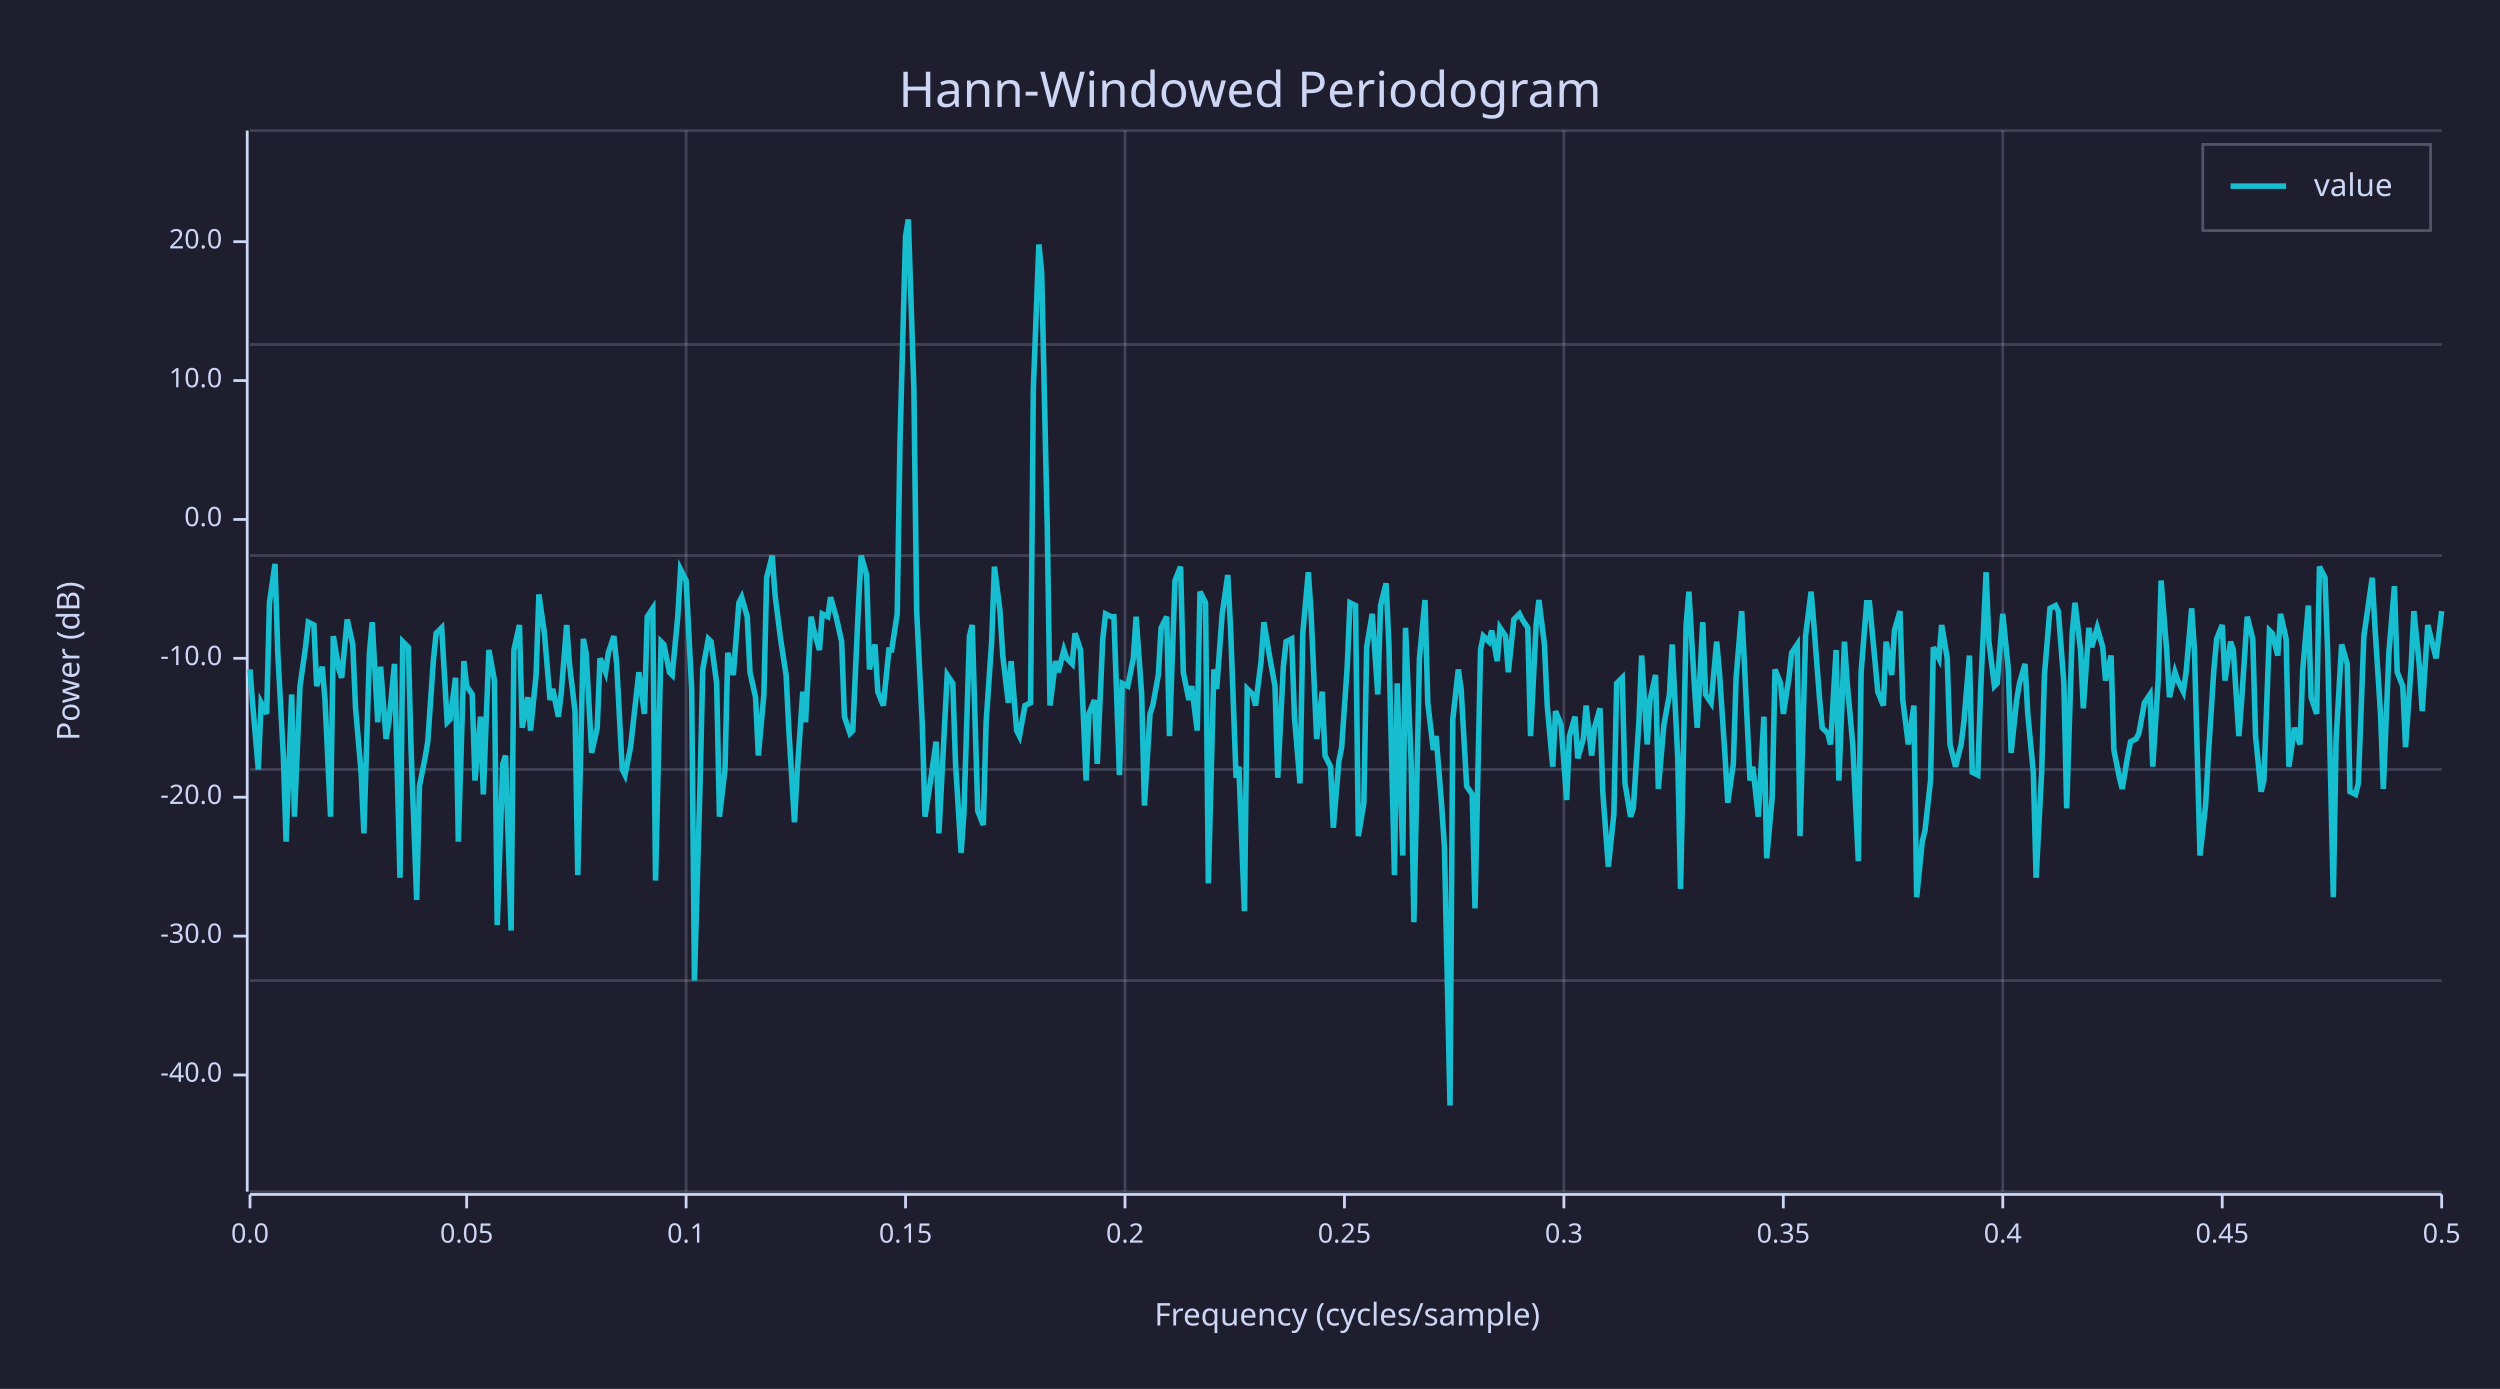
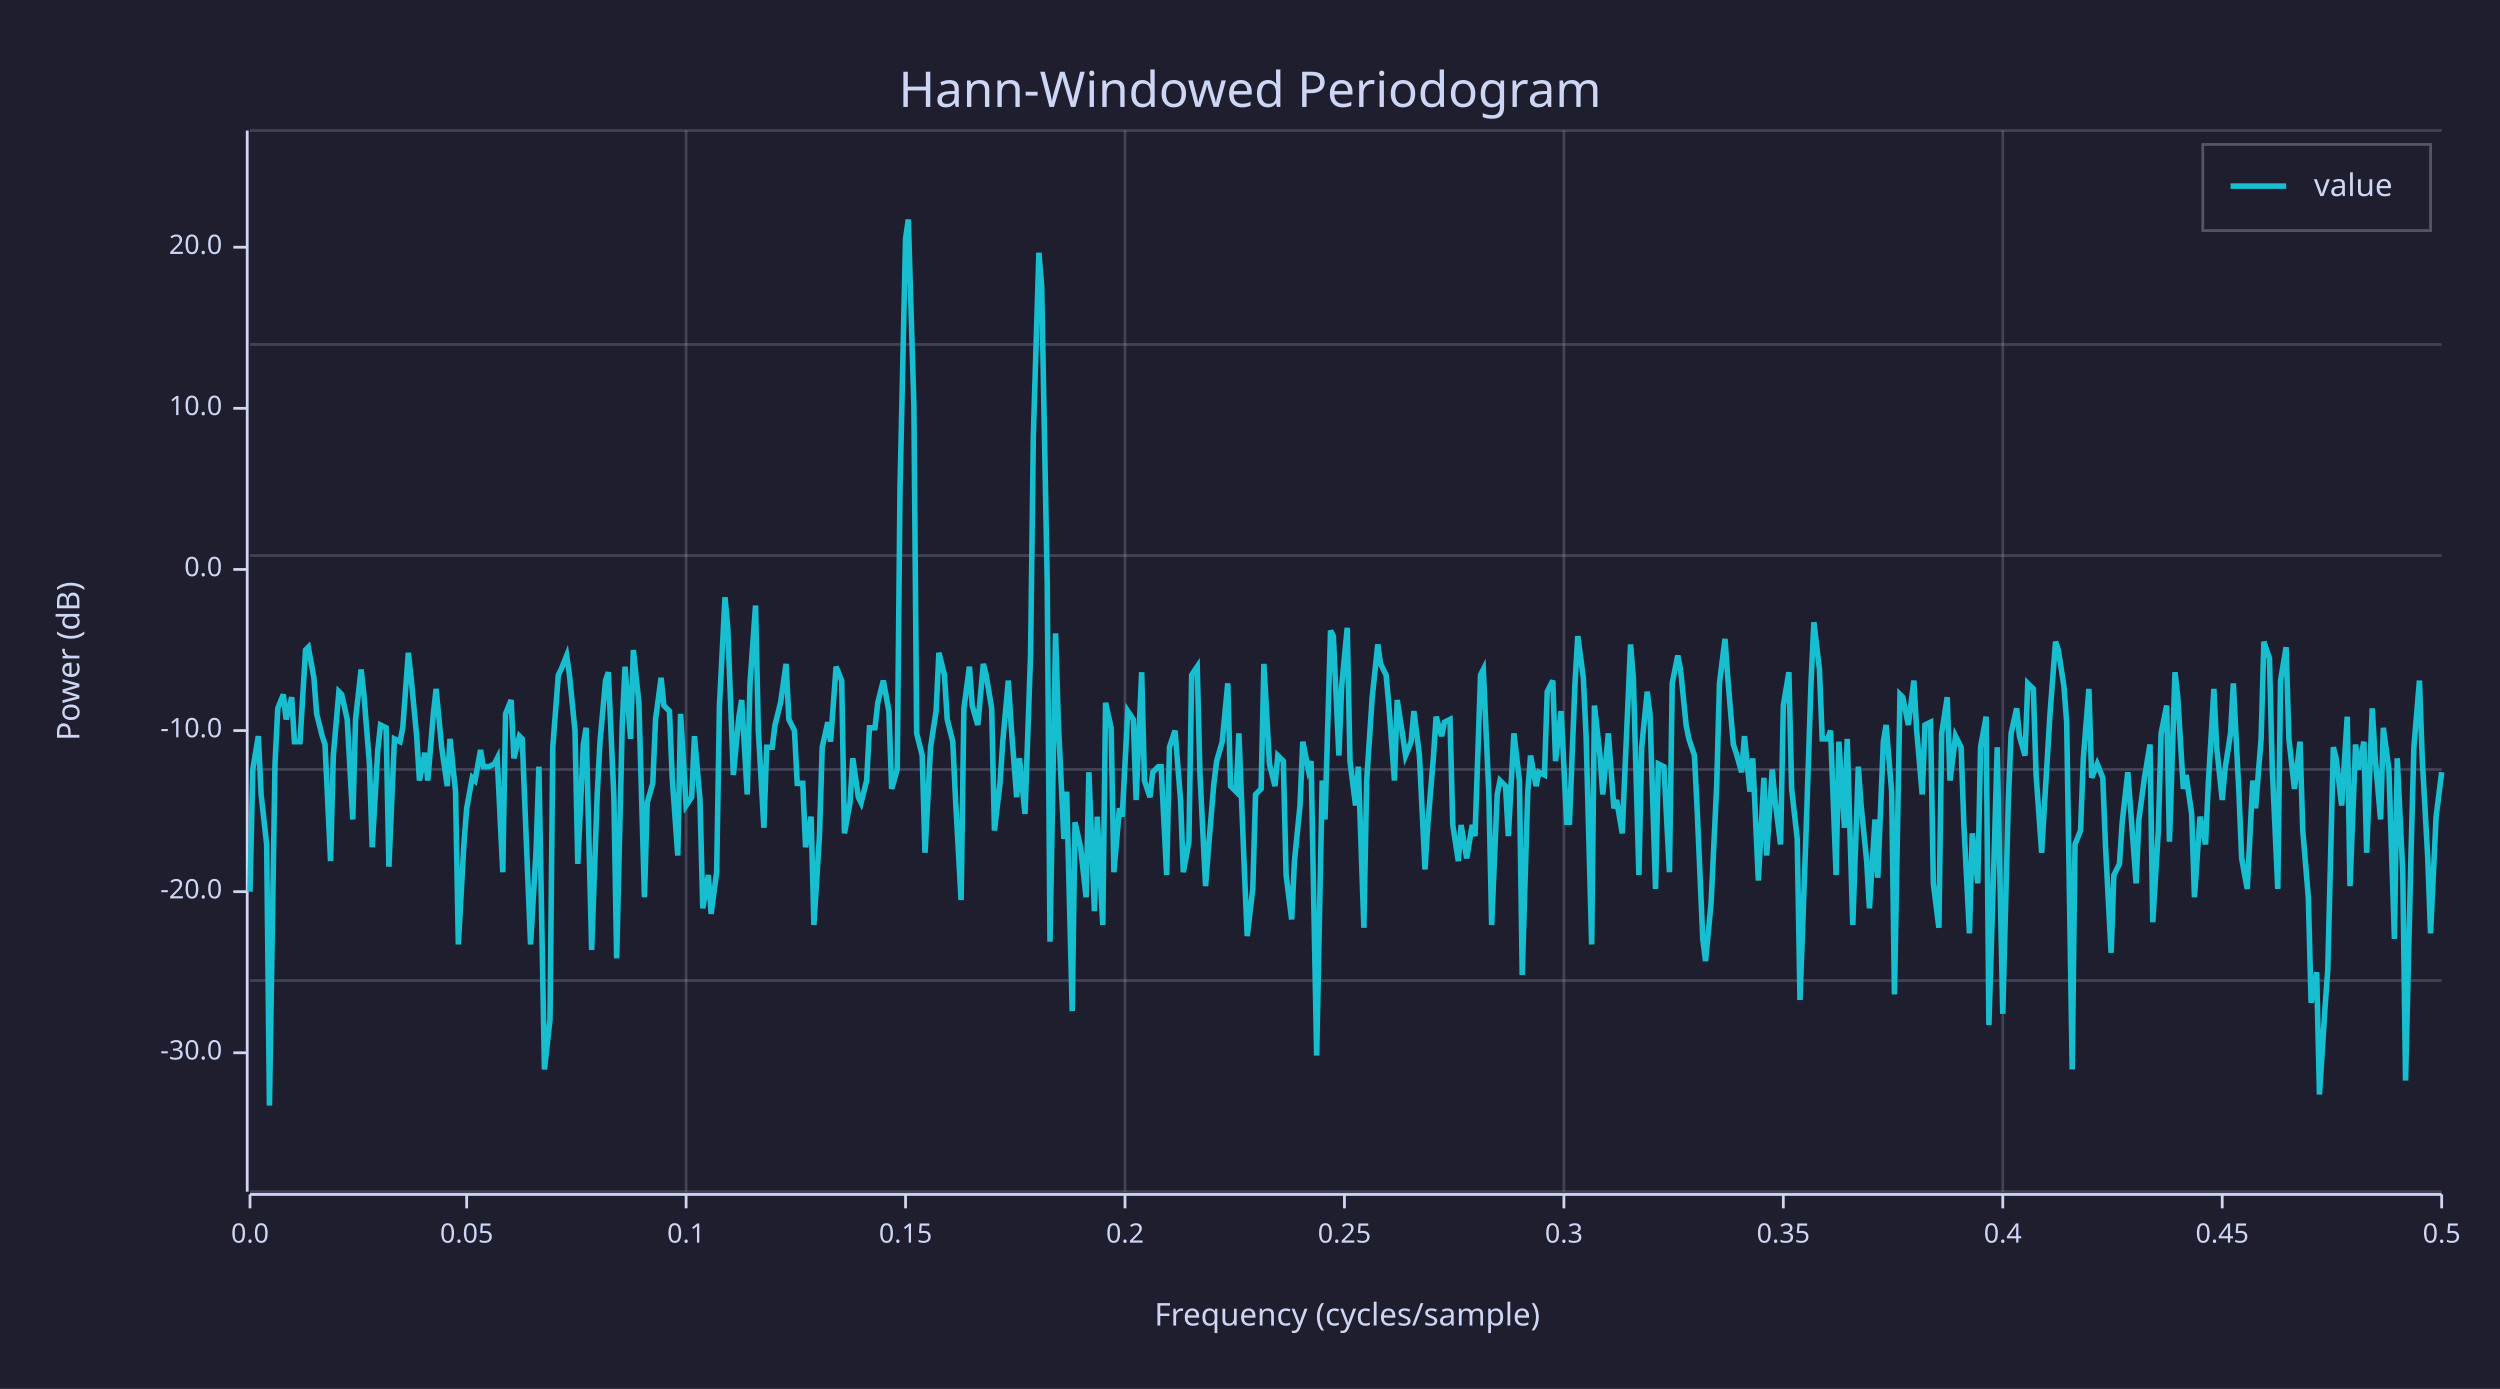
<svg xmlns="http://www.w3.org/2000/svg" width="900" height="500" viewBox="0 0 900 500">
  <rect x="0" y="0" width="900" height="500" opacity="1" fill="#1E1E2E" stroke="none" />
  <text x="450" y="25" dy="0.76em" text-anchor="middle" font-family="sans-serif" font-size="17.742" opacity="1" fill="#CDD6F4">
Hann-Windowed Periodogram
</text>
  <text x="20" y="238" dy="0.76em" text-anchor="middle" font-family="sans-serif" font-size="11.29" opacity="1" fill="#CDD6F4" transform="rotate(270, 20, 238)">
Power (dB)
</text>
  <text x="485" y="480" dy="-0.5ex" text-anchor="middle" font-family="sans-serif" font-size="11.29" opacity="1" fill="#CDD6F4">
Frequency (cycles/sample)
</text>
  <polyline fill="none" opacity="1" stroke="#CDD6F4" stroke-width="1" points="89,47 89,429 " />
-   <text x="80" y="387" dy="0.5ex" text-anchor="end" font-family="sans-serif" font-size="9.677" opacity="1" fill="#CDD6F4">
- -40.0
- </text>
-   <polyline fill="none" opacity="1" stroke="#CDD6F4" stroke-width="1" points="84,387 89,387 " />
-   <text x="80" y="337" dy="0.5ex" text-anchor="end" font-family="sans-serif" font-size="9.677" opacity="1" fill="#CDD6F4">
+   <text x="80" y="379" dy="0.5ex" text-anchor="end" font-family="sans-serif" font-size="9.677" opacity="1" fill="#CDD6F4">
-30.0
</text>
-   <polyline fill="none" opacity="1" stroke="#CDD6F4" stroke-width="1" points="84,337 89,337 " />
-   <text x="80" y="287" dy="0.5ex" text-anchor="end" font-family="sans-serif" font-size="9.677" opacity="1" fill="#CDD6F4">
+   <polyline fill="none" opacity="1" stroke="#CDD6F4" stroke-width="1" points="84,379 89,379 " />
+   <text x="80" y="321" dy="0.5ex" text-anchor="end" font-family="sans-serif" font-size="9.677" opacity="1" fill="#CDD6F4">
-20.0
</text>
-   <polyline fill="none" opacity="1" stroke="#CDD6F4" stroke-width="1" points="84,287 89,287 " />
-   <text x="80" y="237" dy="0.5ex" text-anchor="end" font-family="sans-serif" font-size="9.677" opacity="1" fill="#CDD6F4">
+   <polyline fill="none" opacity="1" stroke="#CDD6F4" stroke-width="1" points="84,321 89,321 " />
+   <text x="80" y="263" dy="0.5ex" text-anchor="end" font-family="sans-serif" font-size="9.677" opacity="1" fill="#CDD6F4">
-10.0
</text>
-   <polyline fill="none" opacity="1" stroke="#CDD6F4" stroke-width="1" points="84,237 89,237 " />
-   <text x="80" y="187" dy="0.5ex" text-anchor="end" font-family="sans-serif" font-size="9.677" opacity="1" fill="#CDD6F4">
+   <polyline fill="none" opacity="1" stroke="#CDD6F4" stroke-width="1" points="84,263 89,263 " />
+   <text x="80" y="205" dy="0.5ex" text-anchor="end" font-family="sans-serif" font-size="9.677" opacity="1" fill="#CDD6F4">
0.0
</text>
-   <polyline fill="none" opacity="1" stroke="#CDD6F4" stroke-width="1" points="84,187 89,187 " />
-   <text x="80" y="137" dy="0.5ex" text-anchor="end" font-family="sans-serif" font-size="9.677" opacity="1" fill="#CDD6F4">
+   <polyline fill="none" opacity="1" stroke="#CDD6F4" stroke-width="1" points="84,205 89,205 " />
+   <text x="80" y="147" dy="0.5ex" text-anchor="end" font-family="sans-serif" font-size="9.677" opacity="1" fill="#CDD6F4">
10.0
</text>
-   <polyline fill="none" opacity="1" stroke="#CDD6F4" stroke-width="1" points="84,137 89,137 " />
-   <text x="80" y="87" dy="0.5ex" text-anchor="end" font-family="sans-serif" font-size="9.677" opacity="1" fill="#CDD6F4">
+   <polyline fill="none" opacity="1" stroke="#CDD6F4" stroke-width="1" points="84,147 89,147 " />
+   <text x="80" y="89" dy="0.5ex" text-anchor="end" font-family="sans-serif" font-size="9.677" opacity="1" fill="#CDD6F4">
20.0
</text>
-   <polyline fill="none" opacity="1" stroke="#CDD6F4" stroke-width="1" points="84,87 89,87 " />
+   <polyline fill="none" opacity="1" stroke="#CDD6F4" stroke-width="1" points="84,89 89,89 " />
  <polyline fill="none" opacity="1" stroke="#CDD6F4" stroke-width="1" points="90,430 879,430 " />
  <text x="90" y="440" dy="0.76em" text-anchor="middle" font-family="sans-serif" font-size="9.677" opacity="1" fill="#CDD6F4">
0.0
</text>
  <polyline fill="none" opacity="1" stroke="#CDD6F4" stroke-width="1" points="90,430 90,435 " />
  <text x="168" y="440" dy="0.76em" text-anchor="middle" font-family="sans-serif" font-size="9.677" opacity="1" fill="#CDD6F4">
0.05
</text>
  <polyline fill="none" opacity="1" stroke="#CDD6F4" stroke-width="1" points="168,430 168,435 " />
  <text x="247" y="440" dy="0.76em" text-anchor="middle" font-family="sans-serif" font-size="9.677" opacity="1" fill="#CDD6F4">
0.1
</text>
  <polyline fill="none" opacity="1" stroke="#CDD6F4" stroke-width="1" points="247,430 247,435 " />
  <text x="326" y="440" dy="0.76em" text-anchor="middle" font-family="sans-serif" font-size="9.677" opacity="1" fill="#CDD6F4">
0.15
</text>
  <polyline fill="none" opacity="1" stroke="#CDD6F4" stroke-width="1" points="326,430 326,435 " />
  <text x="405" y="440" dy="0.76em" text-anchor="middle" font-family="sans-serif" font-size="9.677" opacity="1" fill="#CDD6F4">
0.2
</text>
  <polyline fill="none" opacity="1" stroke="#CDD6F4" stroke-width="1" points="405,430 405,435 " />
  <text x="484" y="440" dy="0.76em" text-anchor="middle" font-family="sans-serif" font-size="9.677" opacity="1" fill="#CDD6F4">
0.25
</text>
  <polyline fill="none" opacity="1" stroke="#CDD6F4" stroke-width="1" points="484,430 484,435 " />
  <text x="563" y="440" dy="0.76em" text-anchor="middle" font-family="sans-serif" font-size="9.677" opacity="1" fill="#CDD6F4">
0.3
</text>
  <polyline fill="none" opacity="1" stroke="#CDD6F4" stroke-width="1" points="563,430 563,435 " />
  <text x="642" y="440" dy="0.76em" text-anchor="middle" font-family="sans-serif" font-size="9.677" opacity="1" fill="#CDD6F4">
0.35
</text>
  <polyline fill="none" opacity="1" stroke="#CDD6F4" stroke-width="1" points="642,430 642,435 " />
  <text x="721" y="440" dy="0.76em" text-anchor="middle" font-family="sans-serif" font-size="9.677" opacity="1" fill="#CDD6F4">
0.4
</text>
  <polyline fill="none" opacity="1" stroke="#CDD6F4" stroke-width="1" points="721,430 721,435 " />
  <text x="800" y="440" dy="0.76em" text-anchor="middle" font-family="sans-serif" font-size="9.677" opacity="1" fill="#CDD6F4">
0.45
</text>
  <polyline fill="none" opacity="1" stroke="#CDD6F4" stroke-width="1" points="800,430 800,435 " />
  <text x="879" y="440" dy="0.76em" text-anchor="middle" font-family="sans-serif" font-size="9.677" opacity="1" fill="#CDD6F4">
0.5
</text>
  <polyline fill="none" opacity="1" stroke="#CDD6F4" stroke-width="1" points="879,430 879,435 " />
  <polyline fill="none" opacity="0.3" stroke="#9696B4" stroke-width="1" points="90,429 879,429 " />
  <polyline fill="none" opacity="0.3" stroke="#9696B4" stroke-width="1" points="90,353 879,353 " />
  <polyline fill="none" opacity="0.3" stroke="#9696B4" stroke-width="1" points="90,277 879,277 " />
  <polyline fill="none" opacity="0.3" stroke="#9696B4" stroke-width="1" points="90,200 879,200 " />
  <polyline fill="none" opacity="0.3" stroke="#9696B4" stroke-width="1" points="90,124 879,124 " />
  <polyline fill="none" opacity="0.3" stroke="#9696B4" stroke-width="1" points="90,47 879,47 " />
  <polyline fill="none" opacity="0.3" stroke="#9696B4" stroke-width="1" points="247,429 247,47 " />
  <polyline fill="none" opacity="0.3" stroke="#9696B4" stroke-width="1" points="405,429 405,47 " />
  <polyline fill="none" opacity="0.3" stroke="#9696B4" stroke-width="1" points="563,429 563,47 " />
  <polyline fill="none" opacity="0.3" stroke="#9696B4" stroke-width="1" points="721,429 721,47 " />
-   <polyline fill="none" opacity="1" stroke="#17BECF" stroke-width="2" points="90,241 91,254 93,277 94,253 96,257 97,217 99,203 100,235 102,272 103,303 105,250 106,294 108,247 110,233 111,224 113,225 114,247 116,240 117,252 119,294 120,229 122,241 123,244 125,223 127,232 128,255 130,278 131,300 133,235 134,224 136,260 137,240 139,266 140,260 142,239 144,316 145,231 147,233 148,270 150,324 151,283 153,273 154,267 156,238 157,228 159,226 161,260 162,259 164,244 165,303 167,238 168,247 170,250 171,281 173,258 174,286 176,234 178,245 179,333 181,275 182,272 184,335 185,234 187,225 188,262 190,251 191,263 193,243 194,214 196,228 198,252 199,248 201,258 202,250 204,225 205,239 207,256 208,315 210,230 211,235 213,271 215,262 216,237 218,242 219,235 221,229 222,239 224,277 225,279 227,269 228,260 230,242 232,257 233,222 235,219 236,317 238,231 239,232 241,242 242,243 244,222 245,205 247,209 249,248 250,353 252,283 253,241 255,230 256,231 258,246 259,294 261,277 262,235 264,243 266,217 267,215 269,222 270,242 272,251 273,272 275,250 276,208 278,200 279,214 281,230 283,243 284,263 286,296 287,278 289,249 290,260 292,222 293,227 295,234 296,221 298,222 299,215 301,222 303,231 304,258 306,264 307,263 309,219 310,200 312,207 313,241 315,232 316,249 318,254 320,234 321,234 323,221 324,159 326,85 327,79 329,140 330,220 332,260 333,294 335,281 337,267 338,300 340,262 341,243 343,246 344,275 346,307 347,293 349,229 350,225 352,292 354,297 355,260 357,231 358,204 360,220 361,236 363,253 364,238 366,263 367,265 369,254 371,253 372,140 374,88 375,98 377,189 378,254 380,238 381,242 383,234 384,237 386,239 387,228 389,234 391,281 392,257 394,252 395,275 397,230 398,221 400,222 401,222 403,279 404,246 406,247 408,237 409,222 411,250 412,290 414,257 415,254 417,243 418,226 420,222 421,265 423,209 425,204 426,242 428,252 429,247 431,263 432,213 434,217 435,318 437,241 438,248 440,221 442,207 443,226 445,280 446,276 448,328 449,248 451,250 452,254 454,238 455,224 457,236 459,247 460,280 462,240 463,231 465,230 466,258 468,282 469,228 471,206 472,221 474,266 476,249 477,272 479,276 480,298 482,274 483,269 485,240 486,217 488,218 489,301 491,289 492,233 494,221 496,250 497,218 499,210 500,232 502,315 503,246 505,308 506,226 508,274 509,332 511,237 513,216 514,253 516,270 517,265 519,290 520,305 522,398 523,259 525,241 526,248 528,283 530,286 531,327 533,234 534,229 536,231 537,227 539,238 540,226 542,229 543,242 545,223 547,221 548,223 550,226 551,265 553,225 554,216 556,232 557,254 559,276 560,256 562,261 564,288 565,265 567,258 568,273 570,266 571,254 573,272 574,262 576,255 577,285 579,312 581,293 582,246 584,244 585,282 587,294 588,291 590,260 591,236 593,268 594,252 596,243 597,284 599,261 601,250 602,232 604,273 605,320 607,225 608,213 610,247 611,262 613,224 614,250 616,253 618,231 619,242 621,272 622,289 624,275 625,244 627,220 628,239 630,281 631,276 633,294 635,258 636,309 638,287 639,241 641,246 642,257 644,244 645,235 647,232 648,301 650,229 652,213 653,225 655,251 656,262 658,264 659,268 661,234 662,281 664,231 665,246 667,268 669,310 670,242 672,217 673,217 675,238 676,249 678,254 679,231 681,243 682,227 684,220 685,252 687,268 689,254 690,323 692,303 693,299 695,281 696,233 698,237 699,225 701,237 702,268 704,276 706,268 707,260 709,236 710,278 712,279 713,249 715,206 716,231 718,247 719,246 721,221 723,241 724,271 726,252 727,246 729,239 730,257 732,278 733,316 735,278 736,243 738,219 740,218 741,220 743,246 744,291 746,228 747,217 749,234 750,255 752,226 753,233 755,226 757,233 758,245 760,236 761,270 763,280 764,284 766,272 767,267 769,266 770,264 772,253 774,250 775,276 777,244 778,209 780,234 781,251 783,242 784,245 786,249 787,242 789,219 790,234 792,308 794,290 795,272 797,241 798,230 800,225 801,245 803,231 804,234 806,265 807,252 809,222 811,230 812,265 814,285 815,281 817,227 818,228 820,236 821,221 823,230 824,276 826,262 828,268 829,241 831,218 832,251 834,257 835,204 837,208 838,236 840,323 841,266 843,232 845,239 846,285 848,286 849,282 851,229 852,222 854,208 855,226 857,257 858,284 860,235 862,211 863,242 865,247 866,269 868,240 869,220 871,240 872,256 874,225 875,229 877,237 879,220 " />
+   <polyline fill="none" opacity="1" stroke="#17BECF" stroke-width="2" points="90,321 91,277 93,265 94,286 96,304 97,398 99,275 100,255 102,250 103,259 105,251 106,267 108,267 110,234 111,233 113,244 114,257 116,265 117,268 119,310 120,272 122,249 123,250 125,259 127,295 128,259 130,241 131,250 133,275 134,305 136,270 137,261 139,262 140,312 142,266 144,267 145,262 147,235 148,244 150,265 151,281 153,271 154,281 156,257 157,248 159,269 161,283 162,266 164,285 165,340 167,304 168,291 170,280 171,281 173,270 174,276 176,276 178,275 179,273 181,314 182,257 184,252 185,273 187,265 188,266 190,316 191,340 193,306 194,276 196,385 198,367 199,269 201,243 202,241 204,236 205,243 207,263 208,311 210,268 211,262 213,342 215,286 216,267 218,245 219,242 221,287 222,345 224,261 225,240 227,266 228,234 230,253 232,323 233,289 235,282 236,259 238,244 239,254 241,256 242,280 244,308 245,257 247,290 249,287 250,265 252,288 253,327 255,315 256,329 258,314 259,254 261,215 262,226 264,279 266,258 267,252 269,286 270,246 272,218 273,263 275,298 276,269 278,269 279,261 281,253 283,239 284,259 286,263 287,282 289,282 290,305 292,294 293,333 295,301 296,269 298,260 299,267 301,240 303,245 304,300 306,289 307,273 309,287 310,289 312,281 313,262 315,262 316,253 318,245 320,256 321,284 323,277 324,176 326,86 327,79 329,146 330,264 332,272 333,307 335,269 337,256 338,235 340,243 341,259 343,267 344,288 346,324 347,255 349,240 350,254 352,261 354,239 355,243 357,255 358,299 360,282 361,267 363,245 364,261 366,287 367,273 369,293 371,236 372,157 374,91 375,103 377,210 378,339 380,228 381,260 383,302 384,285 386,364 387,296 389,305 391,323 392,278 394,328 395,294 397,333 398,253 400,262 401,314 403,291 404,294 406,256 408,259 409,288 411,242 412,281 414,287 415,278 417,276 418,276 420,315 421,269 423,263 425,288 426,314 428,303 429,243 431,240 432,279 434,319 435,306 437,282 438,274 440,267 442,246 443,283 445,285 446,264 448,314 449,337 451,320 452,286 454,284 455,239 457,275 459,283 460,272 462,274 463,315 465,331 466,310 468,290 469,267 471,277 472,274 474,380 476,281 477,295 479,227 480,229 482,272 483,247 485,226 486,274 488,290 489,276 491,334 492,281 494,251 496,232 497,239 499,243 500,254 502,281 503,252 505,265 506,272 508,267 509,256 511,272 513,313 514,297 516,273 517,258 519,265 520,260 522,259 523,297 525,310 526,297 528,309 530,297 531,301 533,243 534,241 536,286 537,333 539,286 540,281 542,283 543,301 545,264 547,281 548,351 550,285 551,272 553,283 554,278 556,279 557,249 559,245 560,274 562,256 564,296 565,296 567,246 568,229 570,244 571,265 573,340 574,254 576,272 577,286 579,264 581,291 582,288 584,300 585,277 587,232 588,244 590,315 591,269 593,249 594,257 596,320 597,275 599,276 601,314 602,246 604,236 605,241 607,261 608,266 610,272 611,292 613,338 614,346 616,325 618,283 619,246 621,230 622,244 624,268 625,271 627,278 628,265 630,285 631,273 633,317 635,280 636,308 638,277 639,288 641,304 642,254 644,242 645,284 647,302 648,360 650,305 652,245 653,224 655,241 656,266 658,266 659,263 661,315 662,267 664,298 665,266 667,333 669,276 670,290 672,310 673,327 675,295 676,316 678,267 679,261 681,285 682,358 684,250 685,251 687,261 689,245 690,263 692,286 693,261 695,260 696,318 698,334 699,264 701,251 702,281 704,265 706,269 707,297 709,336 710,300 712,318 713,269 715,258 716,369 718,304 719,269 721,365 723,288 724,264 726,255 727,265 729,272 730,246 732,248 733,279 735,307 736,290 738,257 740,231 741,234 743,247 744,260 746,385 747,304 749,299 750,273 752,248 753,280 755,275 757,280 758,305 760,343 761,315 763,311 764,296 766,278 767,291 769,318 770,295 772,280 774,268 775,332 777,299 778,264 780,254 781,303 783,242 784,251 786,284 787,279 789,293 790,323 792,294 794,304 795,282 797,248 798,269 800,288 801,277 803,264 804,246 806,285 807,309 809,320 811,281 812,291 814,266 815,231 817,237 818,276 820,320 821,245 823,233 824,266 826,284 828,267 829,299 831,323 832,361 834,350 835,394 837,363 838,349 840,269 841,273 843,290 845,258 846,319 848,268 849,277 851,267 852,307 854,255 855,272 857,295 858,262 860,277 862,338 863,273 865,314 866,389 868,306 869,269 871,245 872,273 874,309 875,336 877,294 879,278 " />
  <rect x="793" y="52" width="82" height="31" opacity="0.85" fill="#1E1E2E" stroke="none" />
  <rect x="793" y="52" width="82" height="31" opacity="0.3" fill="none" stroke="#CDD6F4" />
  <text x="833" y="62" dy="0.76em" text-anchor="start" font-family="sans-serif" font-size="11.29" opacity="1" fill="#CDD6F4">
value
</text>
  <polyline fill="none" opacity="1" stroke="#17BECF" stroke-width="2" points="803,67 823,67 " />
</svg>
